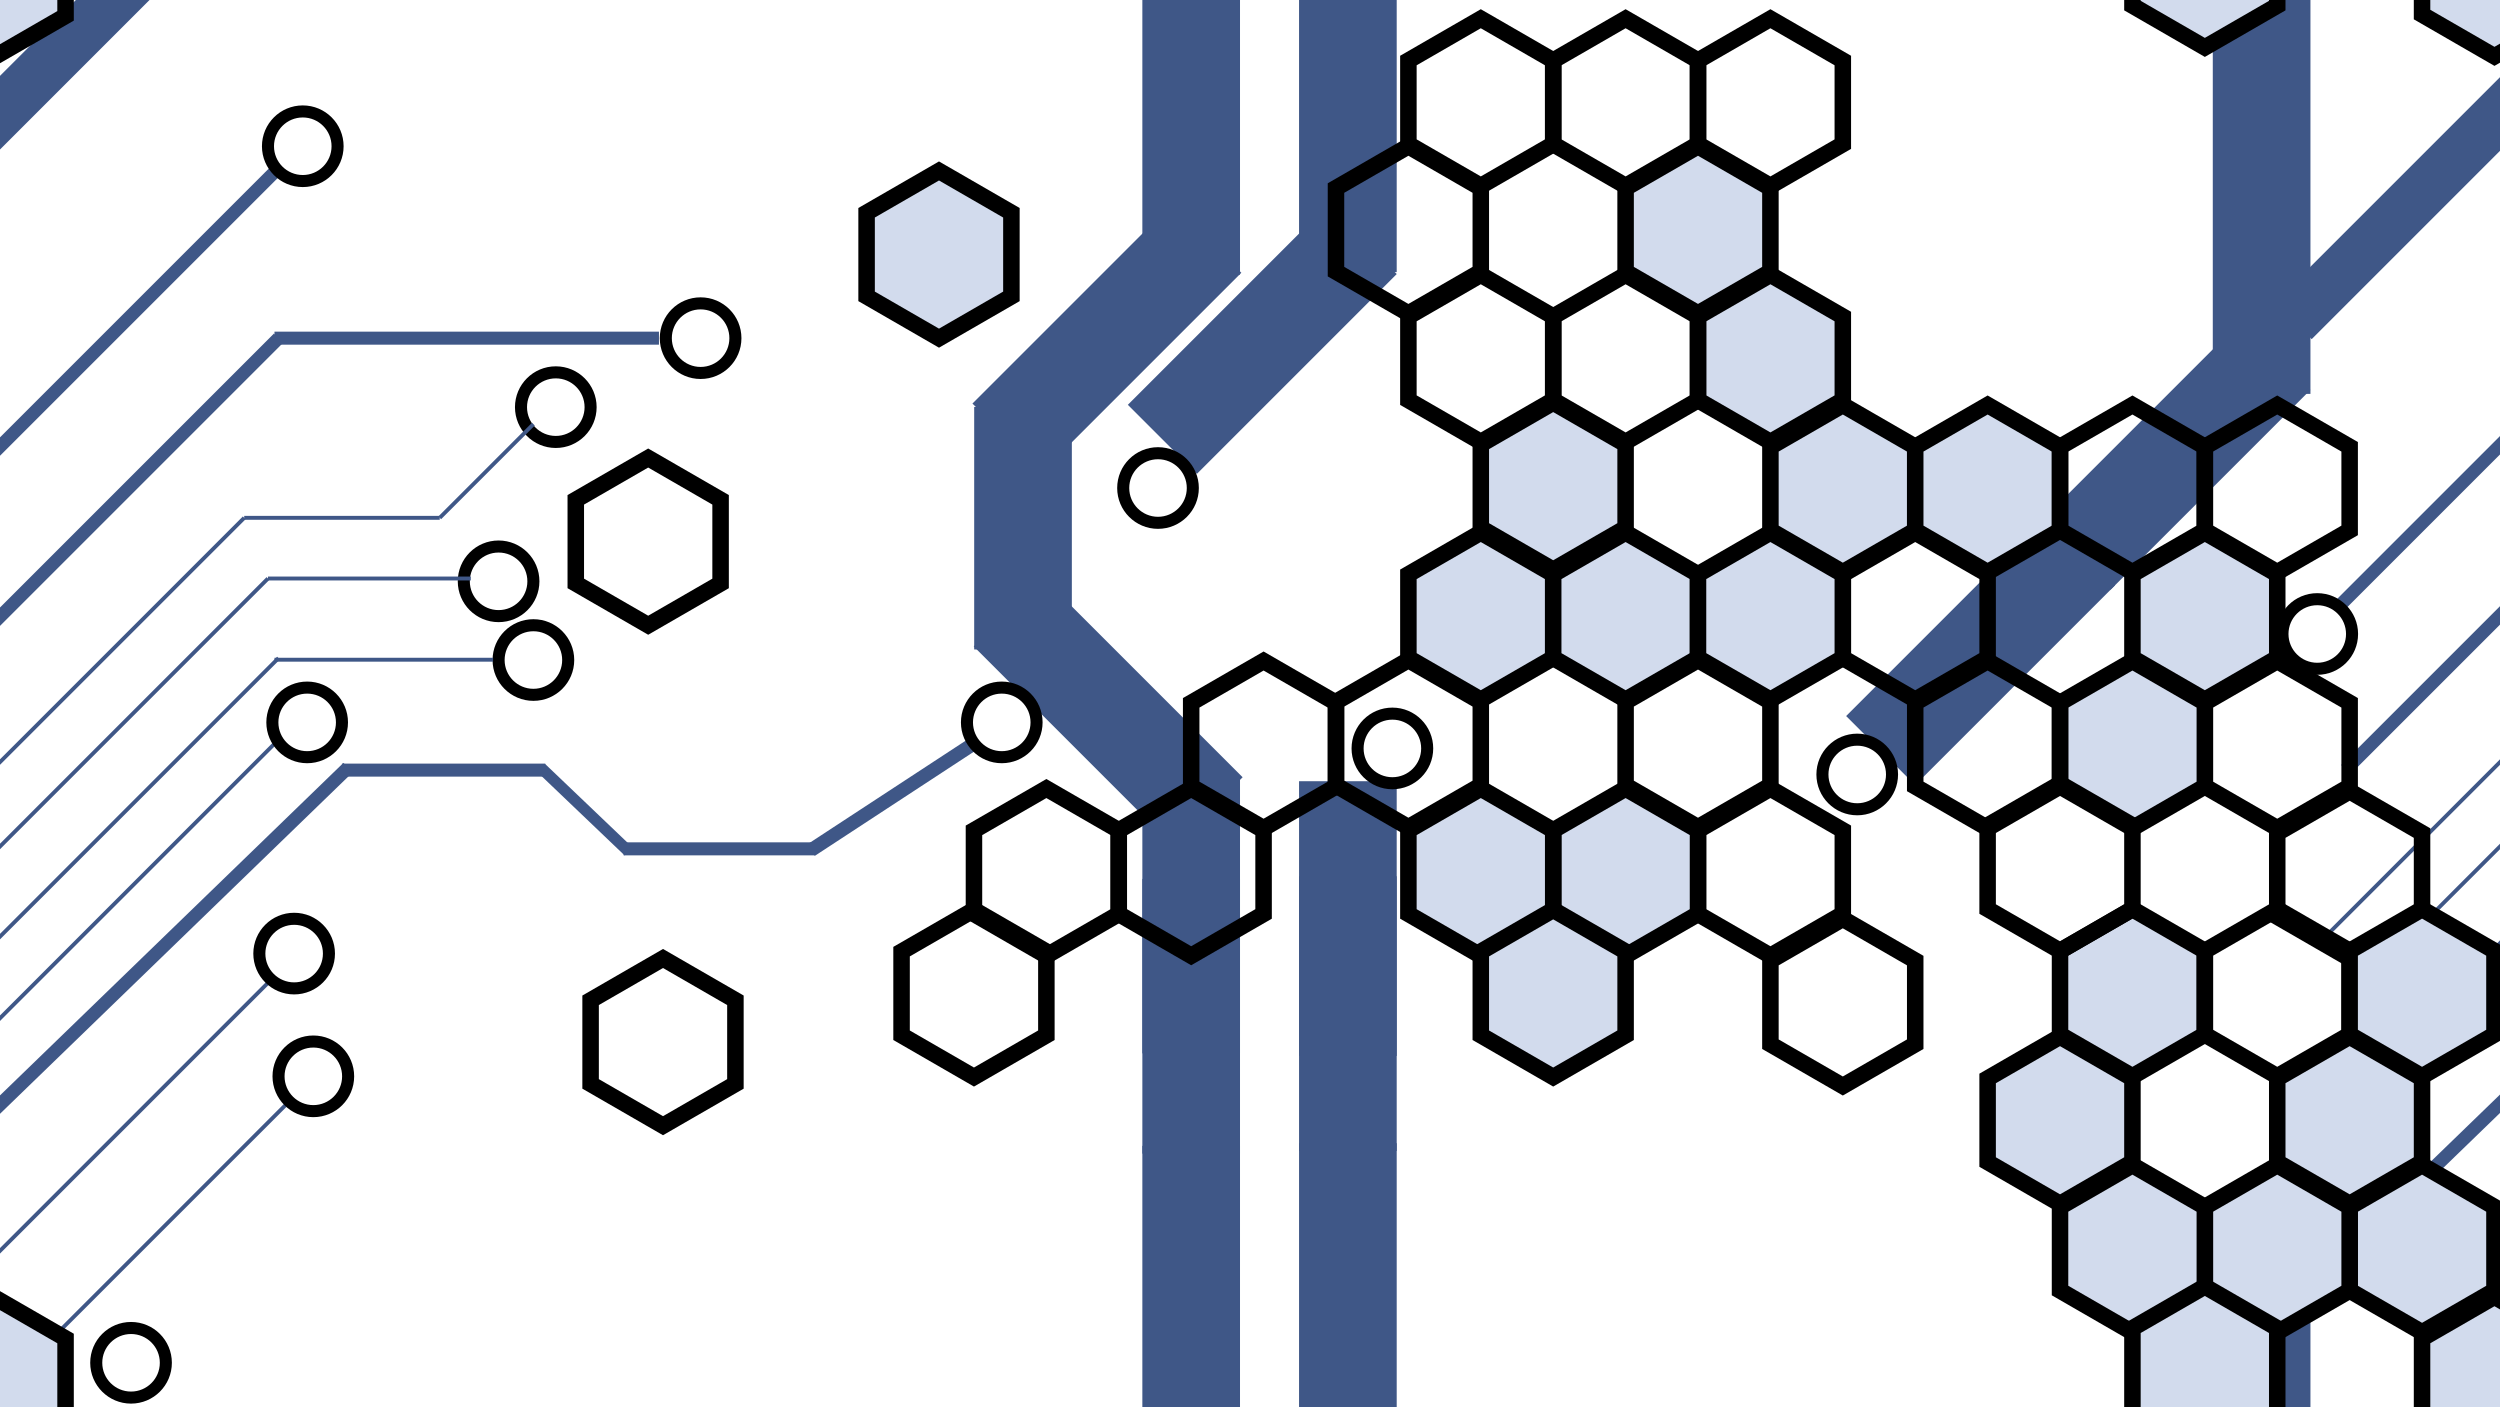
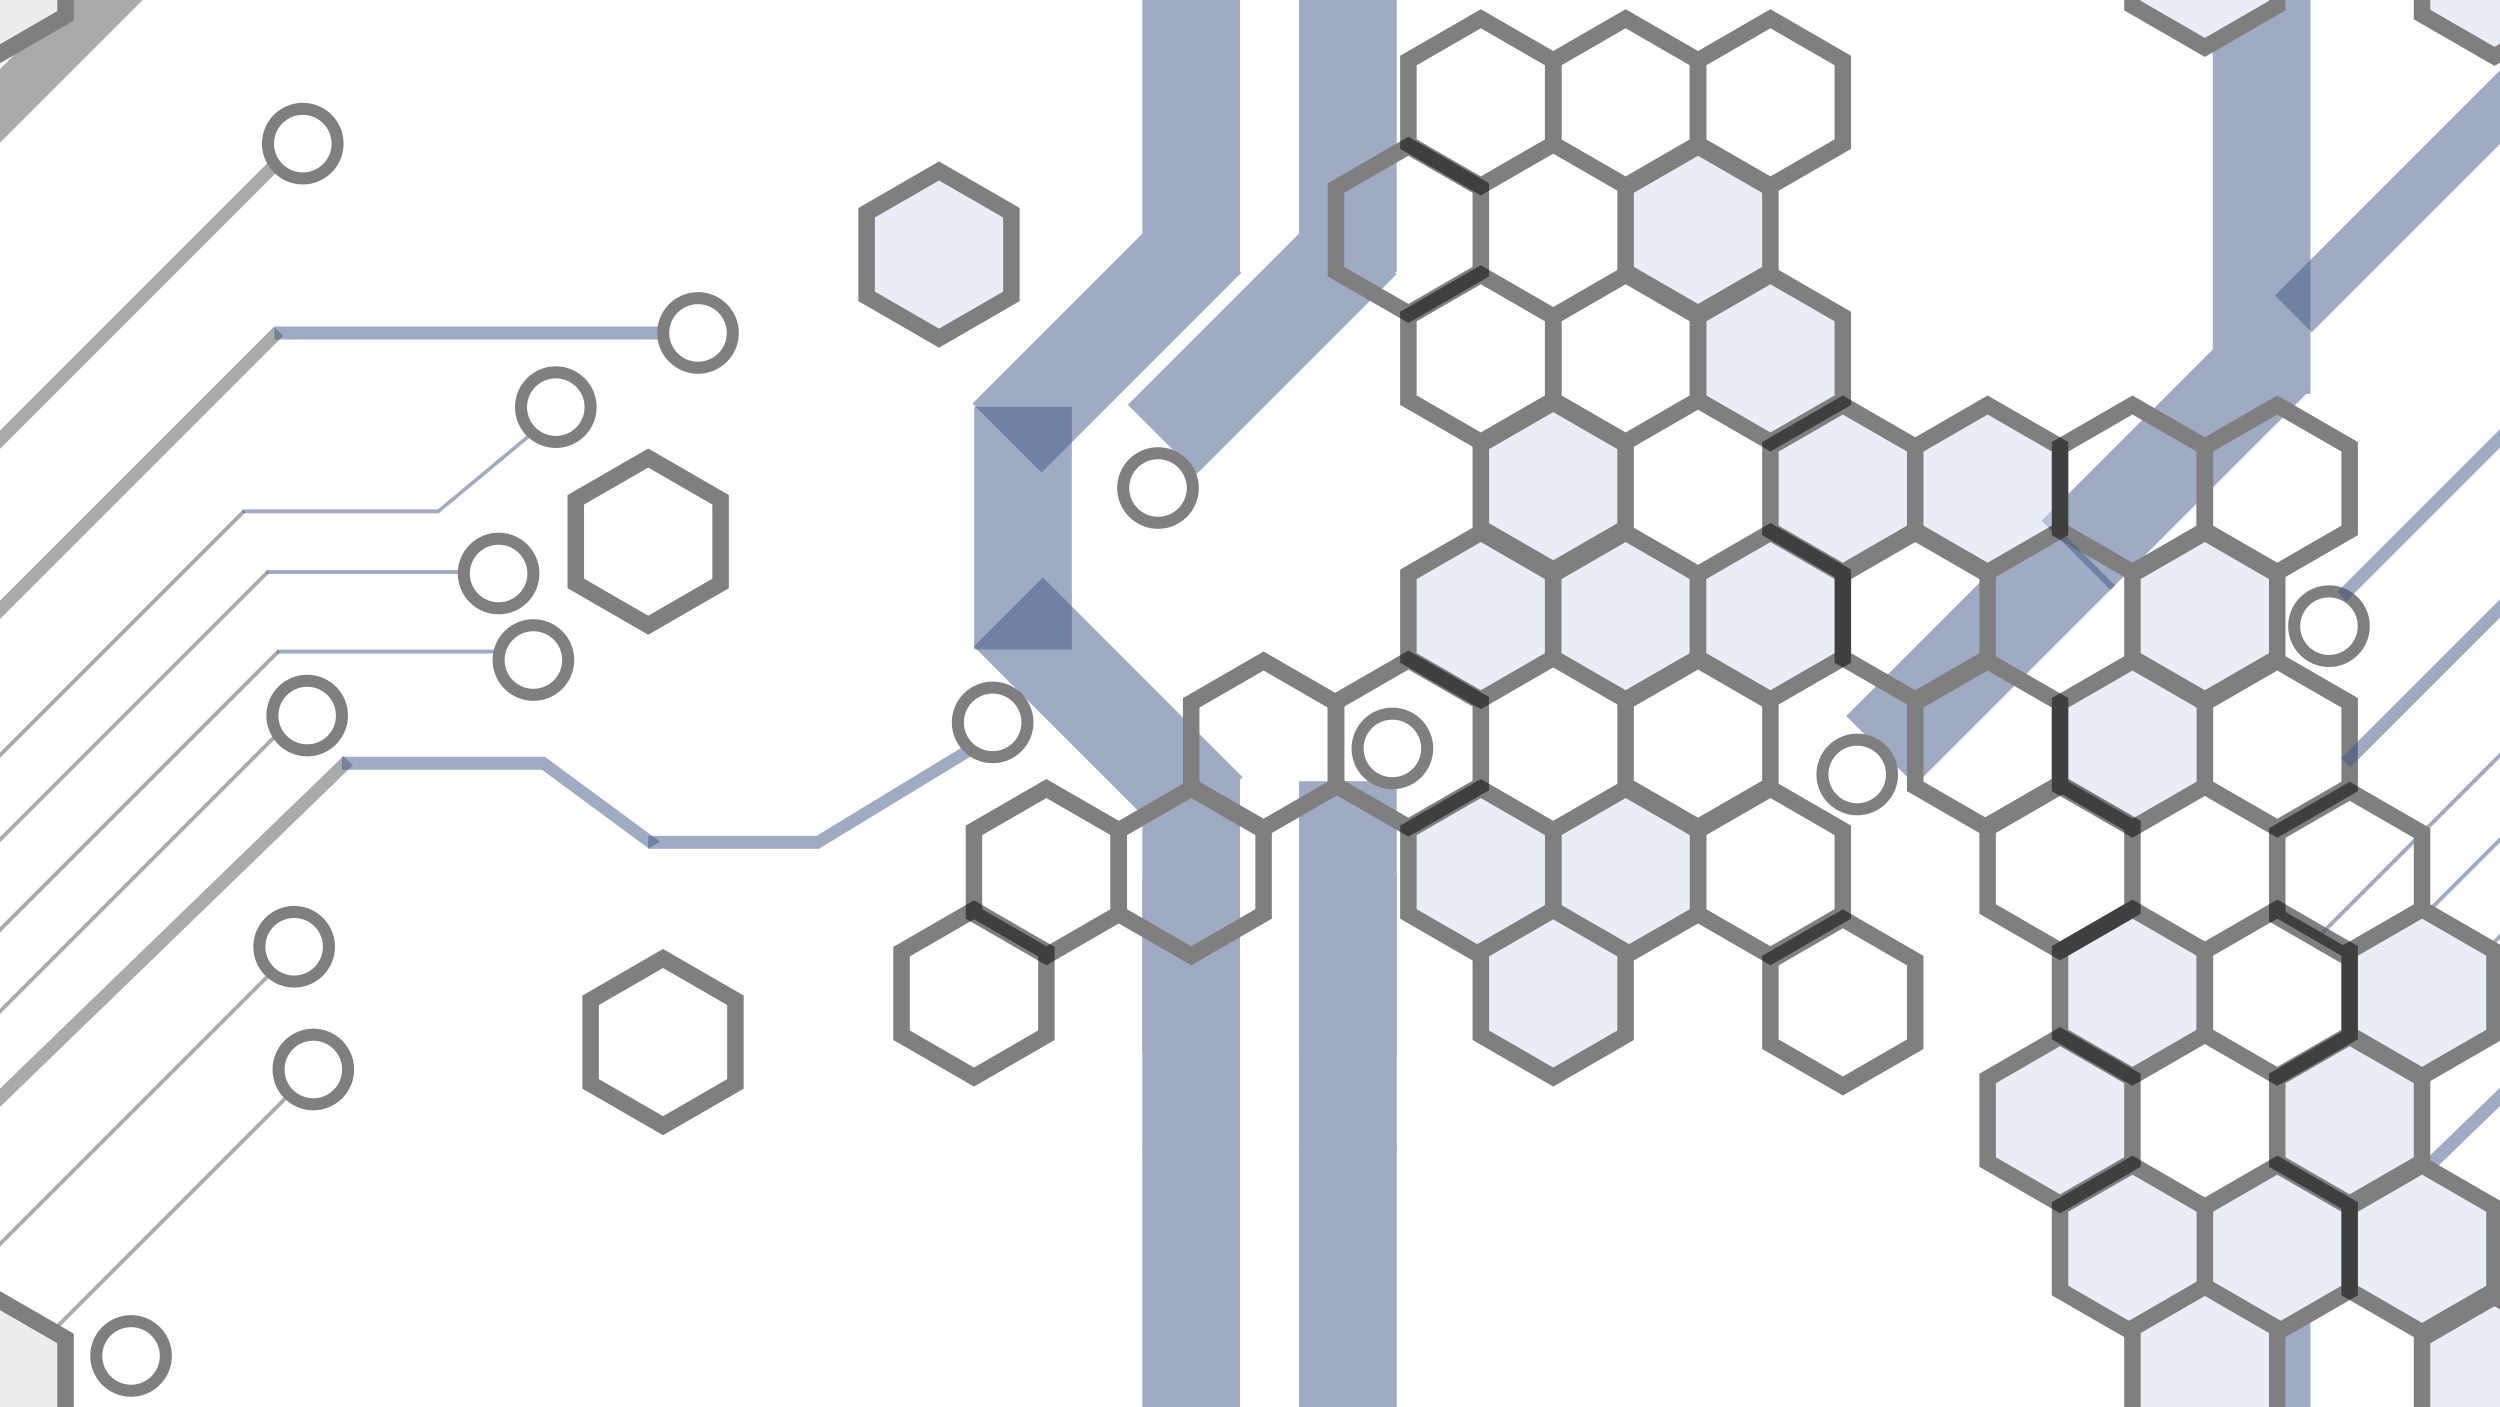
- <svg xmlns="http://www.w3.org/2000/svg" id="eORsVC3D42q1" viewBox="0 0 1920 1080">
-   <line x1="0" y1="-105.501" x2="0" y2="105.501" transform="matrix(1 0 0 1.433667 1736.922 1090.254)" fill="none" stroke="#3f5787" stroke-width="75" />
-   <line x1="-113.913" y1="113.913" x2="113.913" y2="-113.913" transform="translate(40.12961 46.41339)" fill="none" stroke="#3f5787" stroke-width="40" />
-   <line x1="0" y1="-105.501" x2="0" y2="105.501" transform="translate(914.8248 780.5012)" fill="none" stroke="#3f5787" stroke-width="75" />
-   <line x1="0" y1="-93.134" x2="0" y2="93.134" transform="translate(785.6757 405.6575)" fill="none" stroke="#3f5787" stroke-width="75" />
-   <line x1="0" y1="-105.501" x2="0" y2="105.501" transform="translate(914.8248 703.5012)" fill="none" stroke="#3f5787" stroke-width="75" />
-   <line x1="0" y1="-105.501" x2="0" y2="105.501" transform="translate(914.8248 985.5012)" fill="none" stroke="#3f5787" stroke-width="75" />
-   <line x1="76.737" y1="-76.737" x2="-76.737" y2="76.737" transform="matrix(0 1-1 0 851.0881 546.7101)" fill="none" stroke="#3f5787" stroke-width="75" />
-   <line x1="76.737" y1="-76.737" x2="-76.737" y2="76.737" transform="translate(1671.088 349.7101)" fill="none" stroke="#3f5787" stroke-width="75" />
-   <line x1="76.737" y1="-76.737" x2="-76.737" y2="76.737" transform="translate(1521.088 499.7101)" fill="none" stroke="#3f5787" stroke-width="75" />
-   <line x1="-130.671" y1="130.671" x2="130.671" y2="-130.671" transform="translate(93.37408 974.5946)" fill="none" stroke="#3f5787" stroke-width="3" />
-   <line x1="-113.913" y1="113.913" x2="113.913" y2="-113.913" transform="translate(1875.13 132.4134)" fill="none" stroke="#3f5787" stroke-width="40" />
-   <line x1="-130.671" y1="130.671" x2="130.671" y2="-130.671" transform="translate(1932.239 460.3815)" fill="none" stroke="#3f5787" stroke-width="10" />
-   <line x1="-130.671" y1="130.671" x2="130.671" y2="-130.671" transform="translate(1929.239 332.7101)" fill="none" stroke="#3f5787" stroke-width="10" />
-   <line x1="-130.671" y1="130.671" x2="130.671" y2="-130.671" transform="translate(1929.239 715.0811)" fill="none" stroke="#3f5787" stroke-width="3" />
-   <line x1="-130.671" y1="130.671" x2="130.671" y2="-130.671" transform="translate(1931.131 638.9625)" fill="none" stroke="#3f5787" stroke-width="3" />
-   <line x1="-130.671" y1="130.671" x2="130.671" y2="-130.671" transform="translate(1910.888 594.363)" fill="none" stroke="#3f5787" stroke-width="3" />
-   <line x1="-144.563" y1="144.563" x2="144.563" y2="-144.563" transform="matrix(1.032762 0 0 1 1964.068 805.0123)" fill="none" stroke="#3f5787" stroke-width="10" />
-   <line x1="76.737" y1="-76.737" x2="-76.737" y2="76.737" transform="translate(969.4313 260.6834)" fill="none" stroke="#3f5787" stroke-width="75" />
-   <line x1="0" y1="-105.501" x2="0" y2="105.501" transform="translate(1035.168 103.4746)" fill="none" stroke="#3f5787" stroke-width="75" />
-   <line x1="0" y1="-105.501" x2="0" y2="105.501" transform="translate(1035.168 983.4746)" fill="none" stroke="#3f5787" stroke-width="75" />
-   <line x1="0" y1="-105.501" x2="0" y2="105.501" transform="translate(1035.168 778.4746)" fill="none" stroke="#3f5787" stroke-width="75" />
-   <line x1="0" y1="-105.501" x2="0" y2="105.501" transform="translate(1035.168 705.4746)" fill="none" stroke="#3f5787" stroke-width="75" />
-   <polygon points="0,-253.357 219.414,-126.679 219.414,126.679 0,253.357 -219.414,126.679 -219.414,-126.679 0,-253.357" transform="matrix(.253432 0 0 0.253432 1915.742 1060.074)" fill="#d2dbed" stroke="#000" stroke-width="50" />
-   <polygon points="0,-253.357 219.414,-126.679 219.414,126.679 0,253.357 -219.414,126.679 -219.414,-126.679 0,-253.357" transform="matrix(.253432 0 0 0.253432 1915.742-20.92629)" fill="#d2dbed" stroke="#000" stroke-width="50" />
-   <polygon points="0,-253.357 219.414,-126.679 219.414,126.679 0,253.357 -219.414,126.679 -219.414,-126.679 0,-253.357" transform="matrix(.253432 0 0 0.253432-5.258372-19.92629)" fill="#d2dbed" stroke="#000" stroke-width="50" />
-   <polygon points="0,-253.357 219.414,-126.679 219.414,126.679 0,253.357 -219.414,126.679 -219.414,-126.679 0,-253.357" transform="matrix(.253432 0 0 0.253432-5.258372 1060.074)" fill="#d2dbed" stroke="#000" stroke-width="50" />
-   <polygon points="0,-253.357 219.414,-126.679 219.414,126.679 0,253.357 -219.414,126.679 -219.414,-126.679 0,-253.357" transform="matrix(.253432 0 0 0.253432 1804.529 671.9116)" fill="none" stroke="#000" stroke-width="50" />
-   <polygon points="0,-253.357 219.414,-126.679 219.414,126.679 0,253.357 -219.414,126.679 -219.414,-126.679 0,-253.357" transform="matrix(.253432 0 0 0.253432 1415.283 769.8428)" fill="none" stroke="#000" stroke-width="50" />
-   <polygon points="0,-253.357 219.414,-126.679 219.414,126.679 0,253.357 -219.414,126.679 -219.414,-126.679 0,-253.357" transform="matrix(.253432 0 0 0.253432 1415.283 375.2506)" fill="#d2dbed" stroke="#000" stroke-width="50" />
-   <polygon points="0,-253.357 219.414,-126.679 219.414,126.679 0,253.357 -219.414,126.679 -219.414,-126.679 0,-253.357" transform="matrix(.253432 0 0 0.253432 1860.135 959.0344)" fill="#d2dbed" stroke="#000" stroke-width="50" />
-   <polygon points="0,-253.357 219.414,-126.679 219.414,126.679 0,253.357 -219.414,126.679 -219.414,-126.679 0,-253.357" transform="matrix(.253432 0 0 0.253432 1748.922 571.8722)" fill="none" stroke="#000" stroke-width="50" />
-   <polygon points="0,-253.357 219.414,-126.679 219.414,126.679 0,253.357 -219.414,126.679 -219.414,-126.679 0,-253.357" transform="matrix(.253432 0 0 0.253432 1359.677 669.8034)" fill="none" stroke="#000" stroke-width="50" />
-   <polygon points="0,-253.357 219.414,-126.679 219.414,126.679 0,253.357 -219.414,126.679 -219.414,-126.679 0,-253.357" transform="matrix(.253432 0 0 0.253432 1359.677 275.2113)" fill="#d2dbed" stroke="#000" stroke-width="50" />
-   <polygon points="0,-253.357 219.414,-126.679 219.414,126.679 0,253.357 -219.414,126.679 -219.414,-126.679 0,-253.357" transform="matrix(.253432 0 0 0.253432 1748.922 959.0344)" fill="#d2dbed" stroke="#000" stroke-width="50" />
-   <polygon points="0,-253.357 219.414,-126.679 219.414,126.679 0,253.357 -219.414,126.679 -219.414,-126.679 0,-253.357" transform="matrix(.253432 0 0 0.253432 1637.709 571.8722)" fill="#d2dbed" stroke="#000" stroke-width="50" />
-   <polygon points="0,-253.357 219.414,-126.679 219.414,126.679 0,253.357 -219.414,126.679 -219.414,-126.679 0,-253.357" transform="matrix(.253432 0 0 0.253432 1248.464 669.8034)" fill="#d2dbed" stroke="#000" stroke-width="50" />
-   <polygon points="0,-253.357 219.414,-126.679 219.414,126.679 0,253.357 -219.414,126.679 -219.414,-126.679 0,-253.357" transform="matrix(.253432 0 0 0.253432 1248.464 275.2113)" fill="none" stroke="#000" stroke-width="50" />
-   <polygon points="0,-253.357 219.414,-126.679 219.414,126.679 0,253.357 -219.414,126.679 -219.414,-126.679 0,-253.357" transform="matrix(.253432 0 0 0.253432 1804.529 860.344)" fill="#d2dbed" stroke="#000" stroke-width="50" />
-   <polygon points="0,-253.357 219.414,-126.679 219.414,126.679 0,253.357 -219.414,126.679 -219.414,-126.679 0,-253.357" transform="matrix(.253432 0 0 0.253432 1693.316 473.1818)" fill="#d2dbed" stroke="#000" stroke-width="50" />
-   <polygon points="0,-253.357 219.414,-126.679 219.414,126.679 0,253.357 -219.414,126.679 -219.414,-126.679 0,-253.357" transform="matrix(.253432 0 0 0.253432 1304.07 571.113)" fill="none" stroke="#000" stroke-width="50" />
-   <polygon points="0,-253.357 219.414,-126.679 219.414,126.679 0,253.357 -219.414,126.679 -219.414,-126.679 0,-253.357" transform="matrix(.253432 0 0 0.253432 1304.07 176.5209)" fill="#d2dbed" stroke="#000" stroke-width="50" />
-   <polygon points="0,-253.357 219.414,-126.679 219.414,126.679 0,253.357 -219.414,126.679 -219.414,-126.679 0,-253.357" transform="matrix(.253432 0 0 0.253432 497.81 415.967)" fill="none" stroke="#000" stroke-width="50" />
-   <polygon points="0,-253.357 219.414,-126.679 219.414,126.679 0,253.357 -219.414,126.679 -219.414,-126.679 0,-253.357" transform="matrix(.253432 0 0 0.253432 721.1503 195.5012)" fill="#d2dbed" stroke="#000" stroke-width="50" />
-   <polygon points="0,-253.357 219.414,-126.679 219.414,126.679 0,253.357 -219.414,126.679 -219.414,-126.679 0,-253.357" transform="matrix(.253432 0 0 0.253432 509.1892 800.3292)" fill="none" stroke="#000" stroke-width="50" />
-   <polygon points="0,-253.357 219.414,-126.679 219.414,126.679 0,253.357 -219.414,126.679 -219.414,-126.679 0,-253.357" transform="matrix(.253432 0 0 0.253432 748.0053 762.9656)" fill="none" stroke="#000" stroke-width="50" />
-   <polygon points="0,-253.357 219.414,-126.679 219.414,126.679 0,253.357 -219.414,126.679 -219.414,-126.679 0,-253.357" transform="matrix(.253432 0 0 0.253432 803.6118 669.8034)" fill="none" stroke="#000" stroke-width="50" />
-   <polygon points="0,-253.357 219.414,-126.679 219.414,126.679 0,253.357 -219.414,126.679 -219.414,-126.679 0,-253.357" transform="matrix(.253432 0 0 0.253432 914.8248 669.8034)" fill="none" stroke="#000" stroke-width="50" />
-   <polygon points="0,-253.357 219.414,-126.679 219.414,126.679 0,253.357 -219.414,126.679 -219.414,-126.679 0,-253.357" transform="matrix(.253432 0 0 0.253432 970.4313 571.8722)" fill="none" stroke="#000" stroke-width="50" />
-   <polygon points="0,-253.357 219.414,-126.679 219.414,126.679 0,253.357 -219.414,126.679 -219.414,-126.679 0,-253.357" transform="matrix(.253432 0 0 0.253432 1637.709 762.4128)" fill="#d2dbed" stroke="#000" stroke-width="50" />
-   <polygon points="0,-253.357 219.414,-126.679 219.414,126.679 0,253.357 -219.414,126.679 -219.414,-126.679 0,-253.357" transform="matrix(.253432 0 0 0.253432 1526.496 375.2506)" fill="#d2dbed" stroke="#000" stroke-width="50" />
-   <polygon points="0,-253.357 219.414,-126.679 219.414,126.679 0,253.357 -219.414,126.679 -219.414,-126.679 0,-253.357" transform="matrix(.253432 0 0 0.253432 1137.251 473.1818)" fill="#d2dbed" stroke="#000" stroke-width="50" />
-   <polygon points="0,-253.357 219.414,-126.679 219.414,126.679 0,253.357 -219.414,126.679 -219.414,-126.679 0,-253.357" transform="matrix(.253432 0 0 0.253432 1137.251 78.58968)" fill="none" stroke="#000" stroke-width="50" />
-   <polygon points="0,-253.357 219.414,-126.679 219.414,126.679 0,253.357 -219.414,126.679 -219.414,-126.679 0,-253.357" transform="matrix(.253432 0 0 0.253432 1582.103 860.344)" fill="#d2dbed" stroke="#000" stroke-width="50" />
-   <polygon points="0,-253.357 219.414,-126.679 219.414,126.679 0,253.357 -219.414,126.679 -219.414,-126.679 0,-253.357" transform="matrix(.253432 0 0 0.253432 1470.89 473.1818)" fill="none" stroke="#000" stroke-width="50" />
-   <polygon points="0,-253.357 219.414,-126.679 219.414,126.679 0,253.357 -219.414,126.679 -219.414,-126.679 0,-253.357" transform="matrix(.253432 0 0 0.253432 1081.644 571.113)" fill="none" stroke="#000" stroke-width="50" />
-   <polygon points="0,-253.357 219.414,-126.679 219.414,126.679 0,253.357 -219.414,126.679 -219.414,-126.679 0,-253.357" transform="matrix(.253432 0 0 0.253432 1081.644 176.5209)" fill="none" stroke="#000" stroke-width="50" />
-   <polygon points="0,-253.357 219.414,-126.679 219.414,126.679 0,253.357 -219.414,126.679 -219.414,-126.679 0,-253.357" transform="matrix(.253432 0 0 0.253432 1637.709 959.0344)" fill="#d2dbed" stroke="#000" stroke-width="50" />
-   <polygon points="0,-253.357 219.414,-126.679 219.414,126.679 0,253.357 -219.414,126.679 -219.414,-126.679 0,-253.357" transform="matrix(.253432 0 0 0.253432 1526.496 571.8722)" fill="none" stroke="#000" stroke-width="50" />
-   <polygon points="0,-253.357 219.414,-126.679 219.414,126.679 0,253.357 -219.414,126.679 -219.414,-126.679 0,-253.357" transform="matrix(.253432 0 0 0.253432 1137.251 669.8034)" fill="#d2dbed" stroke="#000" stroke-width="50" />
-   <polygon points="0,-253.357 219.414,-126.679 219.414,126.679 0,253.357 -219.414,126.679 -219.414,-126.679 0,-253.357" transform="matrix(.253432 0 0 0.253432 1137.251 275.2113)" fill="none" stroke="#000" stroke-width="50" />
-   <polygon points="0,-253.357 219.414,-126.679 219.414,126.679 0,253.357 -219.414,126.679 -219.414,-126.679 0,-253.357" transform="matrix(.253432 0 0 0.253432 1748.922 762.4128)" fill="none" stroke="#000" stroke-width="50" />
-   <polygon points="0,-253.357 219.414,-126.679 219.414,126.679 0,253.357 -219.414,126.679 -219.414,-126.679 0,-253.357" transform="matrix(.253432 0 0 0.253432 1637.709 375.2506)" fill="none" stroke="#000" stroke-width="50" />
-   <polygon points="0,-253.357 219.414,-126.679 219.414,126.679 0,253.357 -219.414,126.679 -219.414,-126.679 0,-253.357" transform="matrix(.253432 0 0 0.253432 1248.464 473.1818)" fill="#d2dbed" stroke="#000" stroke-width="50" />
-   <polygon points="0,-253.357 219.414,-126.679 219.414,126.679 0,253.357 -219.414,126.679 -219.414,-126.679 0,-253.357" transform="matrix(.253432 0 0 0.253432 1248.464 78.58968)" fill="none" stroke="#000" stroke-width="50" />
-   <polygon points="0,-253.357 219.414,-126.679 219.414,126.679 0,253.357 -219.414,126.679 -219.414,-126.679 0,-253.357" transform="matrix(.253432 0 0 0.253432 1693.316 1052.197)" fill="#d2dbed" stroke="#000" stroke-width="50" />
-   <polygon points="0,-253.357 219.414,-126.679 219.414,126.679 0,253.357 -219.414,126.679 -219.414,-126.679 0,-253.357" transform="matrix(.253432 0 0 0.253432 1582.103 666.0344)" fill="none" stroke="#000" stroke-width="50" />
-   <polygon points="0,-253.357 219.414,-126.679 219.414,126.679 0,253.357 -219.414,126.679 -219.414,-126.679 0,-253.357" transform="matrix(.253432 0 0 0.253432 1192.857 762.9656)" fill="#d2dbed" stroke="#000" stroke-width="50" />
-   <polygon points="0,-253.357 219.414,-126.679 219.414,126.679 0,253.357 -219.414,126.679 -219.414,-126.679 0,-253.357" transform="matrix(.253432 0 0 0.253432 1192.857 373.3735)" fill="#d2dbed" stroke="#000" stroke-width="50" />
-   <polygon points="0,-253.357 219.414,-126.679 219.414,126.679 0,253.357 -219.414,126.679 -219.414,-126.679 0,-253.357" transform="matrix(.253432 0 0 0.253432 1860.135 762.4128)" fill="#d2dbed" stroke="#000" stroke-width="50" />
-   <polygon points="0,-253.357 219.414,-126.679 219.414,126.679 0,253.357 -219.414,126.679 -219.414,-126.679 0,-253.357" transform="matrix(.253432 0 0 0.253432 1748.922 375.2506)" fill="none" stroke="#000" stroke-width="50" />
-   <polygon points="0,-253.357 219.414,-126.679 219.414,126.679 0,253.357 -219.414,126.679 -219.414,-126.679 0,-253.357" transform="matrix(.253432 0 0 0.253432 1359.677 473.1818)" fill="#d2dbed" stroke="#000" stroke-width="50" />
-   <polygon points="0,-253.357 219.414,-126.679 219.414,126.679 0,253.357 -219.414,126.679 -219.414,-126.679 0,-253.357" transform="matrix(.253432 0 0 0.253432 1359.677 78.58968)" fill="none" stroke="#000" stroke-width="50" />
-   <line x1="0" y1="-105.501" x2="0" y2="105.501" transform="translate(914.8248 105.5012)" fill="none" stroke="#3f5787" stroke-width="75" />
-   <line x1="0" y1="-105.501" x2="0" y2="105.501" transform="matrix(1 0 0 1.433667 1736.922 151.2536)" fill="none" stroke="#3f5787" stroke-width="75" />
-   <line x1="76.737" y1="-76.737" x2="-76.737" y2="76.737" transform="translate(850.0881 259.7101)" fill="none" stroke="#3f5787" stroke-width="75" />
-   <line x1="-130.671" y1="130.671" x2="130.671" y2="-130.671" transform="translate(83.23894 261.9638)" fill="none" stroke="#3f5787" stroke-width="3" />
-   <line x1="-130.671" y1="130.671" x2="130.671" y2="-130.671" transform="translate(83.23894 390.3815)" fill="none" stroke="#3f5787" stroke-width="10" />
-   <line x1="-130.671" y1="130.671" x2="130.671" y2="-130.671" transform="translate(83.23894 259.7101)" fill="none" stroke="#3f5787" stroke-width="10" />
-   <line x1="-130.671" y1="130.671" x2="130.671" y2="-130.671" transform="translate(83.23894 636.0811)" fill="none" stroke="#3f5787" stroke-width="3" />
-   <line x1="-130.671" y1="130.671" x2="130.671" y2="-130.671" transform="translate(75.13084 574.9625)" fill="none" stroke="#3f5787" stroke-width="3" />
-   <line x1="-130.671" y1="130.671" x2="130.671" y2="-130.671" transform="translate(83.23894 698.7568)" fill="none" stroke="#3f5787" stroke-width="3" />
-   <line x1="-130.671" y1="130.671" x2="130.671" y2="-130.671" transform="translate(56.88759 528.363)" fill="none" stroke="#3f5787" stroke-width="3" />
-   <line x1="-130.671" y1="130.671" x2="130.671" y2="-130.671" transform="translate(78.50277 882.1353)" fill="none" stroke="#3f5787" stroke-width="3" />
-   <line x1="-147.639" y1="0" x2="147.639" y2="0" transform="translate(358.4416 259.7101)" fill="none" stroke="#3f5787" stroke-width="10" />
-   <ellipse rx="28.878" ry="28.878" transform="matrix(.925555 0 0 0.925555 538.0674 259.7101)" fill="none" stroke="#000" stroke-width="10" />
-   <ellipse rx="28.878" ry="28.878" transform="matrix(.925555 0 0 0.925555 409.6511 506.9042)" fill="none" stroke="#000" stroke-width="10" />
-   <ellipse rx="28.878" ry="28.878" transform="matrix(.925555 0 0 0.925555 1779.651 486.9042)" fill="none" stroke="#000" stroke-width="10" />
-   <ellipse rx="28.878" ry="28.878" transform="matrix(.925555 0 0 0.925555 382.9228 446.4535)" fill="none" stroke="#000" stroke-width="10" />
-   <ellipse rx="28.878" ry="28.878" transform="matrix(.925555 0 0 0.925555 426.8544 312.6918)" fill="none" stroke="#000" stroke-width="10" />
-   <ellipse rx="28.878" ry="28.878" transform="matrix(.925555 0 0 0.925555 232.5306 112.312)" fill="none" stroke="#000" stroke-width="10" />
-   <ellipse rx="28.878" ry="28.878" transform="matrix(.925555 0 0 0.925555 235.9025 554.7973)" fill="none" stroke="#000" stroke-width="10" />
-   <ellipse rx="28.878" ry="28.878" transform="matrix(.925555 0 0 0.925555 225.9012 732.3623)" fill="none" stroke="#000" stroke-width="10" />
-   <ellipse rx="28.878" ry="28.878" transform="matrix(.925555 0 0 0.925555 240.6387 826.6216)" fill="none" stroke="#000" stroke-width="10" />
-   <ellipse rx="28.878" ry="28.878" transform="matrix(.925555 0 0 0.925555 100.6387 1046.622)" fill="none" stroke="#000" stroke-width="10" />
-   <line x1="-75.072" y1="0" x2="75.072" y2="0" transform="translate(262.6308 397.6916)" fill="none" stroke="#3f5787" stroke-width="3" />
-   <line x1="-35.974" y1="35.974" x2="35.974" y2="-35.974" transform="translate(373.6769 361.7174)" fill="none" stroke="#3f5787" stroke-width="3" />
-   <line x1="-77.874" y1="0" x2="77.874" y2="0" transform="translate(283.676 444.2912)" fill="none" stroke="#3f5787" stroke-width="3" />
-   <line x1="-83.937" y1="0" x2="83.937" y2="0" transform="translate(294.7396 506.6634)" fill="none" stroke="#3f5787" stroke-width="3" />
-   <line x1="-144.563" y1="144.563" x2="144.563" y2="-144.563" transform="matrix(1.032762 0 0 1 118.0679 734.0123)" fill="none" stroke="#3f5787" stroke-width="10" />
-   <line x1="-78.076" y1="0" x2="78.076" y2="0" transform="translate(340.7073 591.4493)" fill="none" stroke="#3f5787" stroke-width="10" />
-   <line x1="-45.608" y1="-45.608" x2="45.608" y2="45.608" transform="matrix(.776578 0.037438-.032447 0.673053 449.1855 621.8535)" fill="none" stroke="#3f5787" stroke-width="12" />
-   <line x1="-72.303" y1="0" x2="72.303" y2="0" transform="matrix(1.016356 0 0-1 552.4165 651.9113)" fill="none" stroke="#3f5787" stroke-width="10" />
-   <line x1="-32.602" y1="32.602" x2="32.602" y2="-32.602" transform="matrix(1.945912 0 0 1.274122 684.5644 612.5017)" fill="none" stroke="#3f5787" stroke-width="7" />
-   <ellipse rx="28.878" ry="28.878" transform="matrix(.925555 0 0 0.925555 769.3514 554.7973)" fill="none" stroke="#000" stroke-width="10" />
-   <ellipse rx="28.878" ry="28.878" transform="matrix(.925555 0 0 0.925555 889.3514 374.7973)" fill="none" stroke="#000" stroke-width="10" />
-   <ellipse rx="28.878" ry="28.878" transform="matrix(.925555 0 0 0.925555 1069.351 574.7973)" fill="none" stroke="#000" stroke-width="10" />
-   <ellipse rx="28.878" ry="28.878" transform="matrix(.925555 0 0 0.925555 1426.351 594.7973)" fill="none" stroke="#000" stroke-width="10" />
-   <polygon points="0,-253.357 219.414,-126.679 219.414,126.679 0,253.357 -219.414,126.679 -219.414,-126.679 0,-253.357" transform="matrix(.253432 0 0 0.253432 1693.316-27.80344)" fill="#d2dbed" stroke="#000" stroke-width="50" />
+ <svg xmlns="http://www.w3.org/2000/svg" id="eoQJ7ZudN5p1" viewBox="0 0 1920 1080" shape-rendering="geometricPrecision" text-rendering="geometricPrecision">
+   <style>
+ #eoQJ7ZudN5p2 {animation: eoQJ7ZudN5p2_c_o 1600ms linear infinite normal forwards}@keyframes eoQJ7ZudN5p2_c_o { 0% {opacity: 0.5} 75% {opacity: 0.5} 81.25% {opacity: 1} 87.5% {opacity: 0.5} 100% {opacity: 0.5}} #eoQJ7ZudN5p18 {animation: eoQJ7ZudN5p18_c_o 1600ms linear infinite normal forwards}@keyframes eoQJ7ZudN5p18_c_o { 0% {opacity: 0.5} 6.25% {opacity: 1} 12.5% {opacity: 0.5} 100% {opacity: 0.5}} #eoQJ7ZudN5p38 {animation: eoQJ7ZudN5p38_c_o 1600ms linear infinite normal forwards}@keyframes eoQJ7ZudN5p38_c_o { 0% {opacity: 0.5} 87.5% {opacity: 0.5} 93.75% {opacity: 1} 100% {opacity: 0.5}} #eoQJ7ZudN5p52 {animation: eoQJ7ZudN5p52_c_o 1600ms linear infinite normal forwards}@keyframes eoQJ7ZudN5p52_c_o { 0% {opacity: 0.5} 12.5% {opacity: 0.5} 18.75% {opacity: 1} 25% {opacity: 0.5} 100% {opacity: 0.5}} #eoQJ7ZudN5p66 {animation: eoQJ7ZudN5p66_c_o 1600ms linear infinite normal forwards}@keyframes eoQJ7ZudN5p66_c_o { 0% {opacity: 0.5} 37.5% {opacity: 0.5} 43.75% {opacity: 1} 50% {opacity: 0.5} 100% {opacity: 0.5}} #eoQJ7ZudN5p85 {animation: eoQJ7ZudN5p85_c_o 1600ms linear infinite normal forwards}@keyframes eoQJ7ZudN5p85_c_o { 0% {opacity: 0.5} 25% {opacity: 0.5} 31.25% {opacity: 1} 37.5% {opacity: 0.5} 100% {opacity: 0.5}} #eoQJ7ZudN5p92 {animation: eoQJ7ZudN5p92_c_o 1600ms linear infinite normal forwards}@keyframes eoQJ7ZudN5p92_c_o { 0% {opacity: 0.5} 62.5% {opacity: 0.5} 68.75% {opacity: 1} 75% {opacity: 0.5} 100% {opacity: 0.5}} #eoQJ7ZudN5p102 {animation: eoQJ7ZudN5p102_c_o 1600ms linear infinite normal forwards}@keyframes eoQJ7ZudN5p102_c_o { 0% {opacity: 0.5} 50% {opacity: 0.5} 56.25% {opacity: 1} 62.5% {opacity: 0.5} 100% {opacity: 0.5}}
+ </style>
+   <g id="eoQJ7ZudN5p2" transform="translate(0 0.000001)" opacity="0.5">
+     <line x1="0" y1="-105.501" x2="0" y2="105.501" transform="matrix(1 0 0 1.433667 1736.922 1090.254)" fill="none" stroke="#3f5787" stroke-width="75" />
+     <line x1="76.737" y1="-76.737" x2="-76.737" y2="76.737" transform="translate(1671.088 349.7101)" fill="none" stroke="#3f5787" stroke-width="75" />
+     <polygon points="0,-253.357 219.414,-126.679 219.414,126.679 0,253.357 -219.414,126.679 -219.414,-126.679 0,-253.357" transform="matrix(.253432 0 0 0.253432 1748.922 571.8722)" fill="none" stroke="#000" stroke-width="50" />
+     <polygon points="0,-253.357 219.414,-126.679 219.414,126.679 0,253.357 -219.414,126.679 -219.414,-126.679 0,-253.357" transform="matrix(.253432 0 0 0.253432 1748.922 959.0344)" fill="#d2dbed" stroke="#000" stroke-width="50" />
+     <polygon points="0,-253.357 219.414,-126.679 219.414,126.679 0,253.357 -219.414,126.679 -219.414,-126.679 0,-253.357" transform="matrix(.253432 0 0 0.253432 1637.709 571.8722)" fill="#d2dbed" stroke="#000" stroke-width="50" />
+     <polygon points="0,-253.357 219.414,-126.679 219.414,126.679 0,253.357 -219.414,126.679 -219.414,-126.679 0,-253.357" transform="matrix(.253432 0 0 0.253432 1693.316 473.1818)" fill="#d2dbed" stroke="#000" stroke-width="50" />
+     <polygon points="0,-253.357 219.414,-126.679 219.414,126.679 0,253.357 -219.414,126.679 -219.414,-126.679 0,-253.357" transform="matrix(.253432 0 0 0.253432 1637.709 762.4128)" fill="#d2dbed" stroke="#000" stroke-width="50" />
+     <polygon points="0,-253.357 219.414,-126.679 219.414,126.679 0,253.357 -219.414,126.679 -219.414,-126.679 0,-253.357" transform="matrix(.253432 0 0 0.253432 1637.709 959.0344)" fill="#d2dbed" stroke="#000" stroke-width="50" />
+     <polygon points="0,-253.357 219.414,-126.679 219.414,126.679 0,253.357 -219.414,126.679 -219.414,-126.679 0,-253.357" transform="matrix(.253432 0 0 0.253432 1748.922 762.4128)" fill="none" stroke="#000" stroke-width="50" />
+     <polygon points="0,-253.357 219.414,-126.679 219.414,126.679 0,253.357 -219.414,126.679 -219.414,-126.679 0,-253.357" transform="matrix(.253432 0 0 0.253432 1637.709 375.2506)" fill="none" stroke="#000" stroke-width="50" />
+     <polygon points="0,-253.357 219.414,-126.679 219.414,126.679 0,253.357 -219.414,126.679 -219.414,-126.679 0,-253.357" transform="matrix(.253432 0 0 0.253432 1693.316 1052.197)" fill="#d2dbed" stroke="#000" stroke-width="50" />
+     <polygon points="0,-253.357 219.414,-126.679 219.414,126.679 0,253.357 -219.414,126.679 -219.414,-126.679 0,-253.357" transform="matrix(.253432 0 0 0.253432 1748.922 375.2506)" fill="none" stroke="#000" stroke-width="50" />
+     <line x1="0" y1="-105.501" x2="0" y2="105.501" transform="matrix(1 0 0 1.433667 1736.922 151.2536)" fill="none" stroke="#3f5787" stroke-width="75" />
+     <ellipse rx="28.878" ry="28.878" transform="matrix(.925555 0 0 0.925555 1788.651 480.9042)" fill="none" stroke="#000" stroke-width="10" />
+     <polygon points="0,-253.357 219.414,-126.679 219.414,126.679 0,253.357 -219.414,126.679 -219.414,-126.679 0,-253.357" transform="matrix(.253432 0 0 0.253432 1693.316-27.80344)" fill="#d2dbed" stroke="#000" stroke-width="50" />
+   </g>
+   <g id="eoQJ7ZudN5p18" style="mix-blend-mode:luminosity" transform="translate(.000001 0)" opacity="0.5">
+     <g transform="translate(.000001 0)">
+       <line x1="-113.913" y1="113.913" x2="113.913" y2="-113.913" transform="translate(40.12961 41.16293)" fill="none" stroke="#3f5787" stroke-width="40" />
+       <line x1="-130.671" y1="130.671" x2="130.671" y2="-130.671" transform="translate(93.37408 969.3441)" fill="none" stroke="#3f5787" stroke-width="3" />
+       <line x1="-130.671" y1="130.671" x2="130.671" y2="-130.671" transform="translate(83.23894 256.7133)" fill="none" stroke="#3f5787" stroke-width="3" />
+       <line x1="-130.671" y1="130.671" x2="130.671" y2="-130.671" transform="translate(83.23894 385.131)" fill="none" stroke="#3f5787" stroke-width="10" />
+       <line x1="-130.671" y1="130.671" x2="130.671" y2="-130.671" transform="translate(83.23894 254.4596)" fill="none" stroke="#3f5787" stroke-width="10" />
+       <line x1="-130.671" y1="130.671" x2="130.671" y2="-130.671" transform="translate(83.23894 630.8306)" fill="none" stroke="#3f5787" stroke-width="3" />
+       <line x1="-130.671" y1="130.671" x2="130.671" y2="-130.671" transform="translate(75.13084 569.7121)" fill="none" stroke="#3f5787" stroke-width="3" />
+       <line x1="-130.671" y1="130.671" x2="130.671" y2="-130.671" transform="translate(83.23894 693.5063)" fill="none" stroke="#3f5787" stroke-width="3" />
+       <line x1="-130.671" y1="130.671" x2="130.671" y2="-130.671" transform="translate(56.88759 523.1126)" fill="none" stroke="#3f5787" stroke-width="3" />
+       <line x1="-130.671" y1="130.671" x2="130.671" y2="-130.671" transform="translate(78.50277 876.8849)" fill="none" stroke="#3f5787" stroke-width="3" />
+       <ellipse rx="28.878" ry="28.878" transform="matrix(.925555 0 0 0.925555 235.9025 549.5468)" fill="none" stroke="#000" stroke-width="10" />
+       <ellipse rx="28.878" ry="28.878" transform="matrix(.925555 0 0 0.925555 225.9012 727.1118)" fill="none" stroke="#000" stroke-width="10" />
+       <ellipse rx="28.878" ry="28.878" transform="matrix(.925555 0 0 0.925555 240.6387 821.3712)" fill="none" stroke="#000" stroke-width="10" />
+       <ellipse rx="28.878" ry="28.878" transform="matrix(.925555 0 0 0.925555 100.6387 1041.371)" fill="none" stroke="#000" stroke-width="10" />
+       <line x1="-144.563" y1="144.563" x2="144.563" y2="-144.563" transform="matrix(1.032762 0 0 1 118.0679 728.7618)" fill="none" stroke="#3f5787" stroke-width="10" />
+       <polygon points="0,-253.357 219.414,-126.679 219.414,126.679 0,253.357 -219.414,126.679 -219.414,-126.679 0,-253.357" transform="matrix(.253432 0 0 0.253432-5.258372-19.92629)" fill="#d2dbed" stroke="#000" stroke-width="50" />
+       <polygon points="0,-253.357 219.414,-126.679 219.414,126.679 0,253.357 -219.414,126.679 -219.414,-126.679 0,-253.357" transform="matrix(.253432 0 0 0.253432-5.258372 1060.074)" fill="#d2dbed" stroke="#000" stroke-width="50" />
+       <ellipse rx="28.878" ry="28.878" transform="matrix(.925555 0 0 0.925555 232.5306 110.312)" fill="none" stroke="#000" stroke-width="10" />
+     </g>
+   </g>
+   <g id="eoQJ7ZudN5p38" opacity="0.5">
+     <line x1="-113.913" y1="113.913" x2="113.913" y2="-113.913" transform="translate(1875.13 127.1629)" fill="none" stroke="#3f5787" stroke-width="40" />
+     <line x1="-130.671" y1="130.671" x2="130.671" y2="-130.671" transform="translate(1932.239 455.131)" fill="none" stroke="#3f5787" stroke-width="10" />
+     <line x1="-130.671" y1="130.671" x2="130.671" y2="-130.671" transform="translate(1929.239 327.4596)" fill="none" stroke="#3f5787" stroke-width="10" />
+     <line x1="-130.671" y1="130.671" x2="130.671" y2="-130.671" transform="translate(1929.239 709.8306)" fill="none" stroke="#3f5787" stroke-width="3" />
+     <line x1="-130.671" y1="130.671" x2="130.671" y2="-130.671" transform="translate(1931.131 633.7121)" fill="none" stroke="#3f5787" stroke-width="3" />
+     <line x1="-130.671" y1="130.671" x2="130.671" y2="-130.671" transform="translate(1910.888 589.1126)" fill="none" stroke="#3f5787" stroke-width="3" />
+     <line x1="-144.563" y1="144.563" x2="144.563" y2="-144.563" transform="matrix(1.032762 0 0 1 1964.068 799.7618)" fill="none" stroke="#3f5787" stroke-width="10" />
+     <polygon points="0,-253.357 219.414,-126.679 219.414,126.679 0,253.357 -219.414,126.679 -219.414,-126.679 0,-253.357" transform="matrix(.253432 0 0 0.253432 1915.742 1060.074)" fill="#d2dbed" stroke="#000" stroke-width="50" />
+     <polygon points="0,-253.357 219.414,-126.679 219.414,126.679 0,253.357 -219.414,126.679 -219.414,-126.679 0,-253.357" transform="matrix(.253432 0 0 0.253432 1915.742-20.92629)" fill="#d2dbed" stroke="#000" stroke-width="50" />
+     <polygon points="0,-253.357 219.414,-126.679 219.414,126.679 0,253.357 -219.414,126.679 -219.414,-126.679 0,-253.357" transform="matrix(.253432 0 0 0.253432 1804.529 671.9116)" fill="none" stroke="#000" stroke-width="50" />
+     <polygon points="0,-253.357 219.414,-126.679 219.414,126.679 0,253.357 -219.414,126.679 -219.414,-126.679 0,-253.357" transform="matrix(.253432 0 0 0.253432 1860.135 959.0344)" fill="#d2dbed" stroke="#000" stroke-width="50" />
+     <polygon points="0,-253.357 219.414,-126.679 219.414,126.679 0,253.357 -219.414,126.679 -219.414,-126.679 0,-253.357" transform="matrix(.253432 0 0 0.253432 1804.529 860.344)" fill="#d2dbed" stroke="#000" stroke-width="50" />
+     <polygon points="0,-253.357 219.414,-126.679 219.414,126.679 0,253.357 -219.414,126.679 -219.414,-126.679 0,-253.357" transform="matrix(.253432 0 0 0.253432 1860.135 762.4128)" fill="#d2dbed" stroke="#000" stroke-width="50" />
+   </g>
+   <g id="eoQJ7ZudN5p52" opacity="0.5">
+     <line x1="-83.937" y1="0" x2="83.937" y2="0" transform="translate(296.7396 500.4129)" fill="none" stroke="#3f5787" stroke-width="3" />
+     <polygon points="0,-253.357 219.414,-126.679 219.414,126.679 0,253.357 -219.414,126.679 -219.414,-126.679 0,-253.357" transform="matrix(.253432 0 0 0.253432 497.81 415.967)" fill="none" stroke="#000" stroke-width="50" />
+     <polygon points="0,-253.357 219.414,-126.679 219.414,126.679 0,253.357 -219.414,126.679 -219.414,-126.679 0,-253.357" transform="matrix(.253432 0 0 0.253432 509.1892 800.3292)" fill="none" stroke="#000" stroke-width="50" />
+     <line x1="-147.639" y1="0" x2="147.639" y2="0" transform="translate(358.4416 255.7101)" fill="none" stroke="#3f5787" stroke-width="10" />
+     <ellipse rx="28.878" ry="28.878" transform="matrix(.925555 0 0 0.925555 536.0674 255.7101)" fill="none" stroke="#000" stroke-width="10" />
+     <ellipse rx="28.878" ry="28.878" transform="matrix(.925555 0 0 0.925555 409.6511 506.9042)" fill="none" stroke="#000" stroke-width="10" />
+     <line x1="-77.874" y1="0" x2="77.874" y2="0" transform="translate(282.676 439.2912)" fill="none" stroke="#3f5787" stroke-width="3" />
+     <ellipse rx="28.878" ry="28.878" transform="matrix(.925555 0 0 0.925555 382.9228 440.4535)" fill="none" stroke="#000" stroke-width="10" />
+     <line x1="-35.974" y1="35.974" x2="35.974" y2="-35.974" transform="matrix(1.027798 0 0 0.854049 372.6769 362.7174)" fill="none" stroke="#3f5787" stroke-width="3" />
+     <ellipse rx="28.878" ry="28.878" transform="matrix(.925555 0 0 0.925555 426.8544 312.6918)" fill="none" stroke="#000" stroke-width="10" />
+     <line x1="-75.072" y1="0" x2="75.072" y2="0" transform="translate(261.6308 392.6916)" fill="none" stroke="#3f5787" stroke-width="3" />
+     <line x1="-78.076" y1="0" x2="78.076" y2="0" transform="translate(340.7073 586.1989)" fill="none" stroke="#3f5787" stroke-width="10" />
+     <line x1="-45.608" y1="-45.608" x2="45.608" y2="45.608" transform="matrix(.99518 0.047977-.031939 0.662515 458.5827 616.603)" fill="none" stroke="#3f5787" stroke-width="12" />
+   </g>
+   <g id="eoQJ7ZudN5p66" transform="translate(0 0.000001)" opacity="0.5">
+     <line x1="0" y1="-105.501" x2="0" y2="105.501" transform="translate(914.8248 780.5012)" fill="none" stroke="#3f5787" stroke-width="75" />
+     <line x1="0" y1="-105.501" x2="0" y2="105.501" transform="translate(914.8248 703.5012)" fill="none" stroke="#3f5787" stroke-width="75" />
+     <line x1="0" y1="-105.501" x2="0" y2="105.501" transform="translate(914.8248 985.5012)" fill="none" stroke="#3f5787" stroke-width="75" />
+     <line x1="76.737" y1="-76.737" x2="-76.737" y2="76.737" transform="matrix(0 1-1 0 851.0881 546.7101)" fill="none" stroke="#3f5787" stroke-width="75" />
+     <line x1="76.737" y1="-76.737" x2="-76.737" y2="76.737" transform="translate(969.4313 260.6834)" fill="none" stroke="#3f5787" stroke-width="75" />
+     <line x1="0" y1="-105.501" x2="0" y2="105.501" transform="translate(1035.168 103.4746)" fill="none" stroke="#3f5787" stroke-width="75" />
+     <line x1="0" y1="-105.501" x2="0" y2="105.501" transform="translate(1035.168 983.4746)" fill="none" stroke="#3f5787" stroke-width="75" />
+     <line x1="0" y1="-105.501" x2="0" y2="105.501" transform="translate(1035.168 778.4746)" fill="none" stroke="#3f5787" stroke-width="75" />
+     <line x1="0" y1="-105.501" x2="0" y2="105.501" transform="translate(1035.168 705.4746)" fill="none" stroke="#3f5787" stroke-width="75" />
+     <polygon points="0,-253.357 219.414,-126.679 219.414,126.679 0,253.357 -219.414,126.679 -219.414,-126.679 0,-253.357" transform="matrix(.253432 0 0 0.253432 803.6118 669.8034)" fill="none" stroke="#000" stroke-width="50" />
+     <polygon points="0,-253.357 219.414,-126.679 219.414,126.679 0,253.357 -219.414,126.679 -219.414,-126.679 0,-253.357" transform="matrix(.253432 0 0 0.253432 914.8248 669.8034)" fill="none" stroke="#000" stroke-width="50" />
+     <polygon points="0,-253.357 219.414,-126.679 219.414,126.679 0,253.357 -219.414,126.679 -219.414,-126.679 0,-253.357" transform="matrix(.253432 0 0 0.253432 970.4313 571.8722)" fill="none" stroke="#000" stroke-width="50" />
+     <polygon points="0,-253.357 219.414,-126.679 219.414,126.679 0,253.357 -219.414,126.679 -219.414,-126.679 0,-253.357" transform="matrix(.253432 0 0 0.253432 1081.644 571.113)" fill="none" stroke="#000" stroke-width="50" />
+     <polygon points="0,-253.357 219.414,-126.679 219.414,126.679 0,253.357 -219.414,126.679 -219.414,-126.679 0,-253.357" transform="matrix(.253432 0 0 0.253432 1081.644 176.5209)" fill="none" stroke="#000" stroke-width="50" />
+     <line x1="0" y1="-105.501" x2="0" y2="105.501" transform="translate(914.8248 105.5012)" fill="none" stroke="#3f5787" stroke-width="75" />
+     <line x1="76.737" y1="-76.737" x2="-76.737" y2="76.737" transform="translate(850.0881 259.7101)" fill="none" stroke="#3f5787" stroke-width="75" />
+     <ellipse rx="28.878" ry="28.878" transform="matrix(.925555 0 0 0.925555 889.3514 374.7973)" fill="none" stroke="#000" stroke-width="10" />
+     <ellipse rx="28.878" ry="28.878" transform="matrix(.925555 0 0 0.925555 1069.351 574.7973)" fill="none" stroke="#000" stroke-width="10" />
+   </g>
+   <g id="eoQJ7ZudN5p85" opacity="0.5">
+     <line x1="0" y1="-93.134" x2="0" y2="93.134" transform="translate(785.6757 405.6575)" fill="none" stroke="#3f5787" stroke-width="75" />
+     <polygon points="0,-253.357 219.414,-126.679 219.414,126.679 0,253.357 -219.414,126.679 -219.414,-126.679 0,-253.357" transform="matrix(.253432 0 0 0.253432 721.1503 195.5012)" fill="#d2dbed" stroke="#000" stroke-width="50" />
+     <polygon points="0,-253.357 219.414,-126.679 219.414,126.679 0,253.357 -219.414,126.679 -219.414,-126.679 0,-253.357" transform="matrix(.253432 0 0 0.253432 748.0053 762.9656)" fill="none" stroke="#000" stroke-width="50" />
+     <line x1="-72.303" y1="0" x2="72.303" y2="0" transform="matrix(.907377 0 0-1 563.4165 646.9113)" fill="none" stroke="#3f5787" stroke-width="10" />
+     <line x1="-32.602" y1="32.602" x2="32.602" y2="-32.602" transform="matrix(1.841748 0 0 1.119728 684.5644 612.5017)" fill="none" stroke="#3f5787" stroke-width="7" />
+     <ellipse rx="28.878" ry="28.878" transform="matrix(.925555 0 0 0.925555 762.3514 554.7973)" fill="none" stroke="#000" stroke-width="10" />
+   </g>
+   <g id="eoQJ7ZudN5p92" opacity="0.5">
+     <line x1="76.737" y1="-76.737" x2="-76.737" y2="76.737" transform="translate(1521.088 499.7101)" fill="none" stroke="#3f5787" stroke-width="75" />
+     <polygon points="0,-253.357 219.414,-126.679 219.414,126.679 0,253.357 -219.414,126.679 -219.414,-126.679 0,-253.357" transform="matrix(.253432 0 0 0.253432 1415.283 769.8428)" fill="none" stroke="#000" stroke-width="50" />
+     <polygon points="0,-253.357 219.414,-126.679 219.414,126.679 0,253.357 -219.414,126.679 -219.414,-126.679 0,-253.357" transform="matrix(.253432 0 0 0.253432 1415.283 375.2506)" fill="#d2dbed" stroke="#000" stroke-width="50" />
+     <polygon points="0,-253.357 219.414,-126.679 219.414,126.679 0,253.357 -219.414,126.679 -219.414,-126.679 0,-253.357" transform="matrix(.253432 0 0 0.253432 1526.496 375.2506)" fill="#d2dbed" stroke="#000" stroke-width="50" />
+     <polygon points="0,-253.357 219.414,-126.679 219.414,126.679 0,253.357 -219.414,126.679 -219.414,-126.679 0,-253.357" transform="matrix(.253432 0 0 0.253432 1582.103 860.344)" fill="#d2dbed" stroke="#000" stroke-width="50" />
+     <polygon points="0,-253.357 219.414,-126.679 219.414,126.679 0,253.357 -219.414,126.679 -219.414,-126.679 0,-253.357" transform="matrix(.253432 0 0 0.253432 1470.89 473.1818)" fill="none" stroke="#000" stroke-width="50" />
+     <polygon points="0,-253.357 219.414,-126.679 219.414,126.679 0,253.357 -219.414,126.679 -219.414,-126.679 0,-253.357" transform="matrix(.253432 0 0 0.253432 1526.496 571.8722)" fill="none" stroke="#000" stroke-width="50" />
+     <polygon points="0,-253.357 219.414,-126.679 219.414,126.679 0,253.357 -219.414,126.679 -219.414,-126.679 0,-253.357" transform="matrix(.253432 0 0 0.253432 1582.103 666.0344)" fill="none" stroke="#000" stroke-width="50" />
+     <ellipse rx="28.878" ry="28.878" transform="matrix(.925555 0 0 0.925555 1426.351 594.7973)" fill="none" stroke="#000" stroke-width="10" />
+   </g>
+   <g id="eoQJ7ZudN5p102" transform="translate(0 0.000001)" opacity="0.5">
+     <polygon points="0,-253.357 219.414,-126.679 219.414,126.679 0,253.357 -219.414,126.679 -219.414,-126.679 0,-253.357" transform="matrix(.253432 0 0 0.253432 1359.677 669.8034)" fill="none" stroke="#000" stroke-width="50" />
+     <polygon points="0,-253.357 219.414,-126.679 219.414,126.679 0,253.357 -219.414,126.679 -219.414,-126.679 0,-253.357" transform="matrix(.253432 0 0 0.253432 1359.677 275.2113)" fill="#d2dbed" stroke="#000" stroke-width="50" />
+     <polygon points="0,-253.357 219.414,-126.679 219.414,126.679 0,253.357 -219.414,126.679 -219.414,-126.679 0,-253.357" transform="matrix(.253432 0 0 0.253432 1248.464 669.8034)" fill="#d2dbed" stroke="#000" stroke-width="50" />
+     <polygon points="0,-253.357 219.414,-126.679 219.414,126.679 0,253.357 -219.414,126.679 -219.414,-126.679 0,-253.357" transform="matrix(.253432 0 0 0.253432 1248.464 275.2113)" fill="none" stroke="#000" stroke-width="50" />
+     <polygon points="0,-253.357 219.414,-126.679 219.414,126.679 0,253.357 -219.414,126.679 -219.414,-126.679 0,-253.357" transform="matrix(.253432 0 0 0.253432 1304.07 571.113)" fill="none" stroke="#000" stroke-width="50" />
+     <polygon points="0,-253.357 219.414,-126.679 219.414,126.679 0,253.357 -219.414,126.679 -219.414,-126.679 0,-253.357" transform="matrix(.253432 0 0 0.253432 1304.07 176.5209)" fill="#d2dbed" stroke="#000" stroke-width="50" />
+     <polygon points="0,-253.357 219.414,-126.679 219.414,126.679 0,253.357 -219.414,126.679 -219.414,-126.679 0,-253.357" transform="matrix(.253432 0 0 0.253432 1137.251 473.1818)" fill="#d2dbed" stroke="#000" stroke-width="50" />
+     <polygon points="0,-253.357 219.414,-126.679 219.414,126.679 0,253.357 -219.414,126.679 -219.414,-126.679 0,-253.357" transform="matrix(.253432 0 0 0.253432 1137.251 78.58968)" fill="none" stroke="#000" stroke-width="50" />
+     <polygon points="0,-253.357 219.414,-126.679 219.414,126.679 0,253.357 -219.414,126.679 -219.414,-126.679 0,-253.357" transform="matrix(.253432 0 0 0.253432 1137.251 669.8034)" fill="#d2dbed" stroke="#000" stroke-width="50" />
+     <polygon points="0,-253.357 219.414,-126.679 219.414,126.679 0,253.357 -219.414,126.679 -219.414,-126.679 0,-253.357" transform="matrix(.253432 0 0 0.253432 1137.251 275.2113)" fill="none" stroke="#000" stroke-width="50" />
+     <polygon points="0,-253.357 219.414,-126.679 219.414,126.679 0,253.357 -219.414,126.679 -219.414,-126.679 0,-253.357" transform="matrix(.253432 0 0 0.253432 1248.464 473.1818)" fill="#d2dbed" stroke="#000" stroke-width="50" />
+     <polygon points="0,-253.357 219.414,-126.679 219.414,126.679 0,253.357 -219.414,126.679 -219.414,-126.679 0,-253.357" transform="matrix(.253432 0 0 0.253432 1248.464 78.58968)" fill="none" stroke="#000" stroke-width="50" />
+     <polygon points="0,-253.357 219.414,-126.679 219.414,126.679 0,253.357 -219.414,126.679 -219.414,-126.679 0,-253.357" transform="matrix(.253432 0 0 0.253432 1192.857 762.9656)" fill="#d2dbed" stroke="#000" stroke-width="50" />
+     <polygon points="0,-253.357 219.414,-126.679 219.414,126.679 0,253.357 -219.414,126.679 -219.414,-126.679 0,-253.357" transform="matrix(.253432 0 0 0.253432 1192.857 373.3735)" fill="#d2dbed" stroke="#000" stroke-width="50" />
+     <polygon points="0,-253.357 219.414,-126.679 219.414,126.679 0,253.357 -219.414,126.679 -219.414,-126.679 0,-253.357" transform="matrix(.253432 0 0 0.253432 1359.677 473.1818)" fill="#d2dbed" stroke="#000" stroke-width="50" />
+     <polygon points="0,-253.357 219.414,-126.679 219.414,126.679 0,253.357 -219.414,126.679 -219.414,-126.679 0,-253.357" transform="matrix(.253432 0 0 0.253432 1359.677 78.58968)" fill="none" stroke="#000" stroke-width="50" />
+   </g>
</svg>
